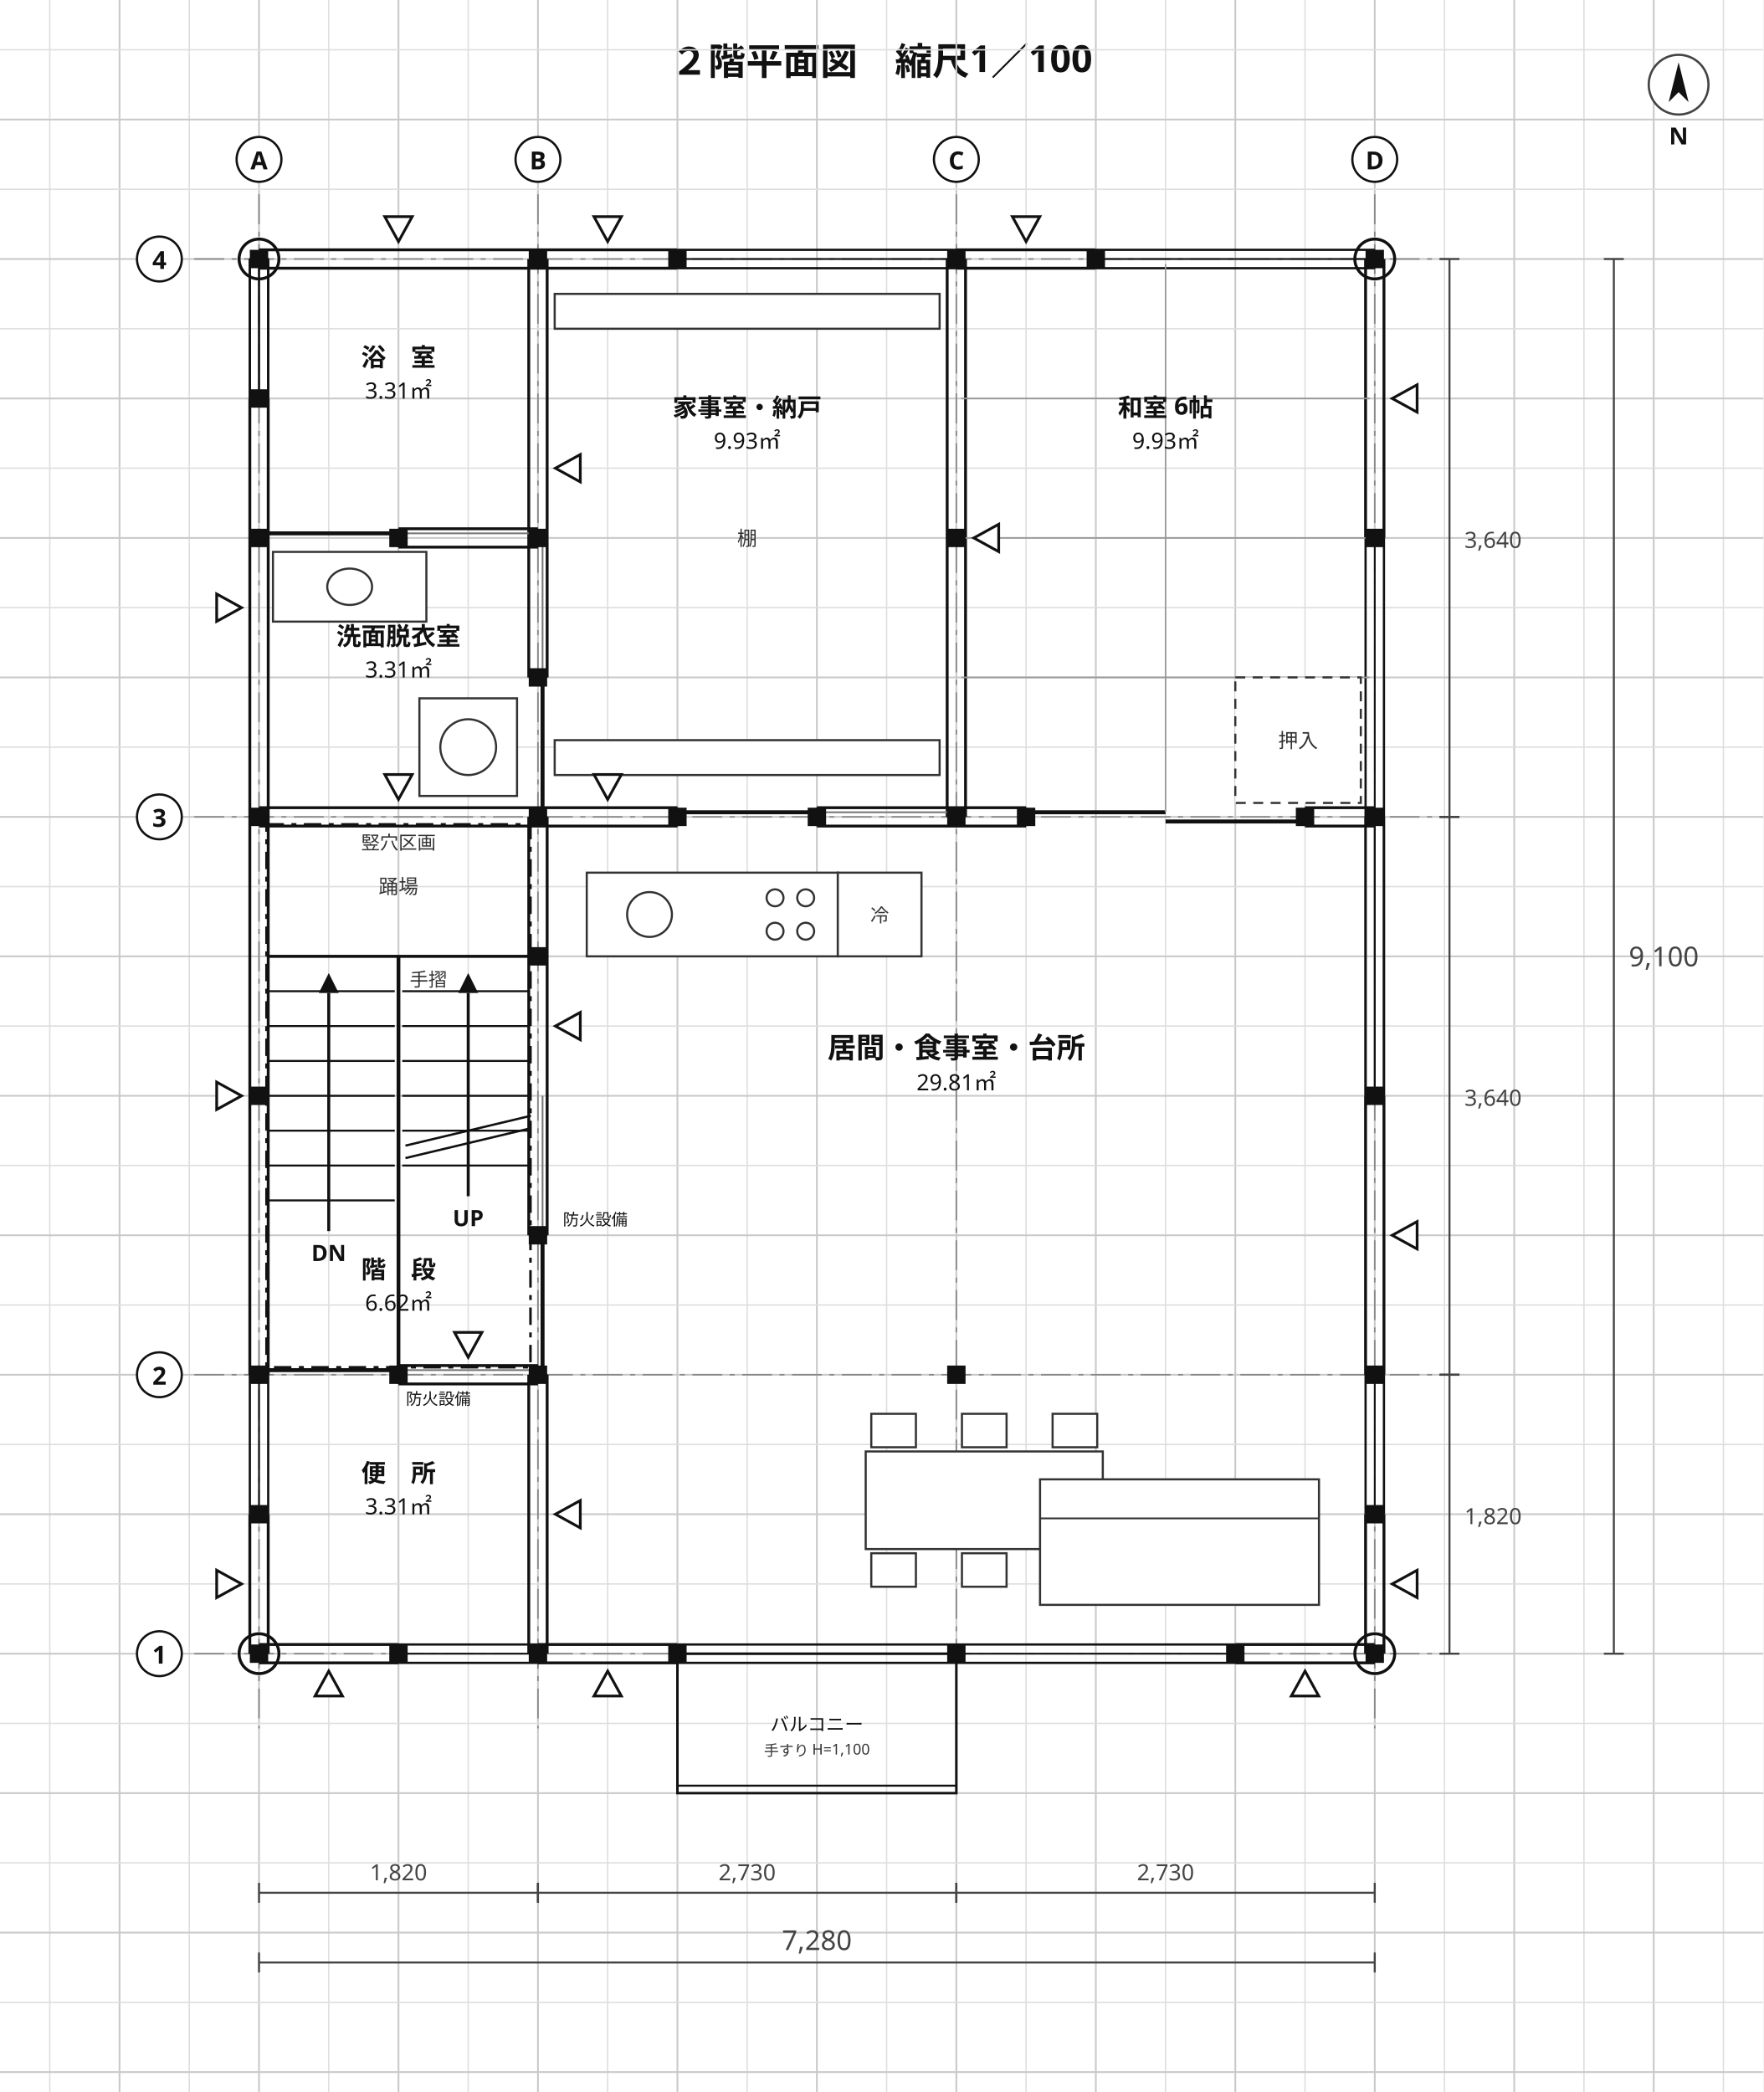
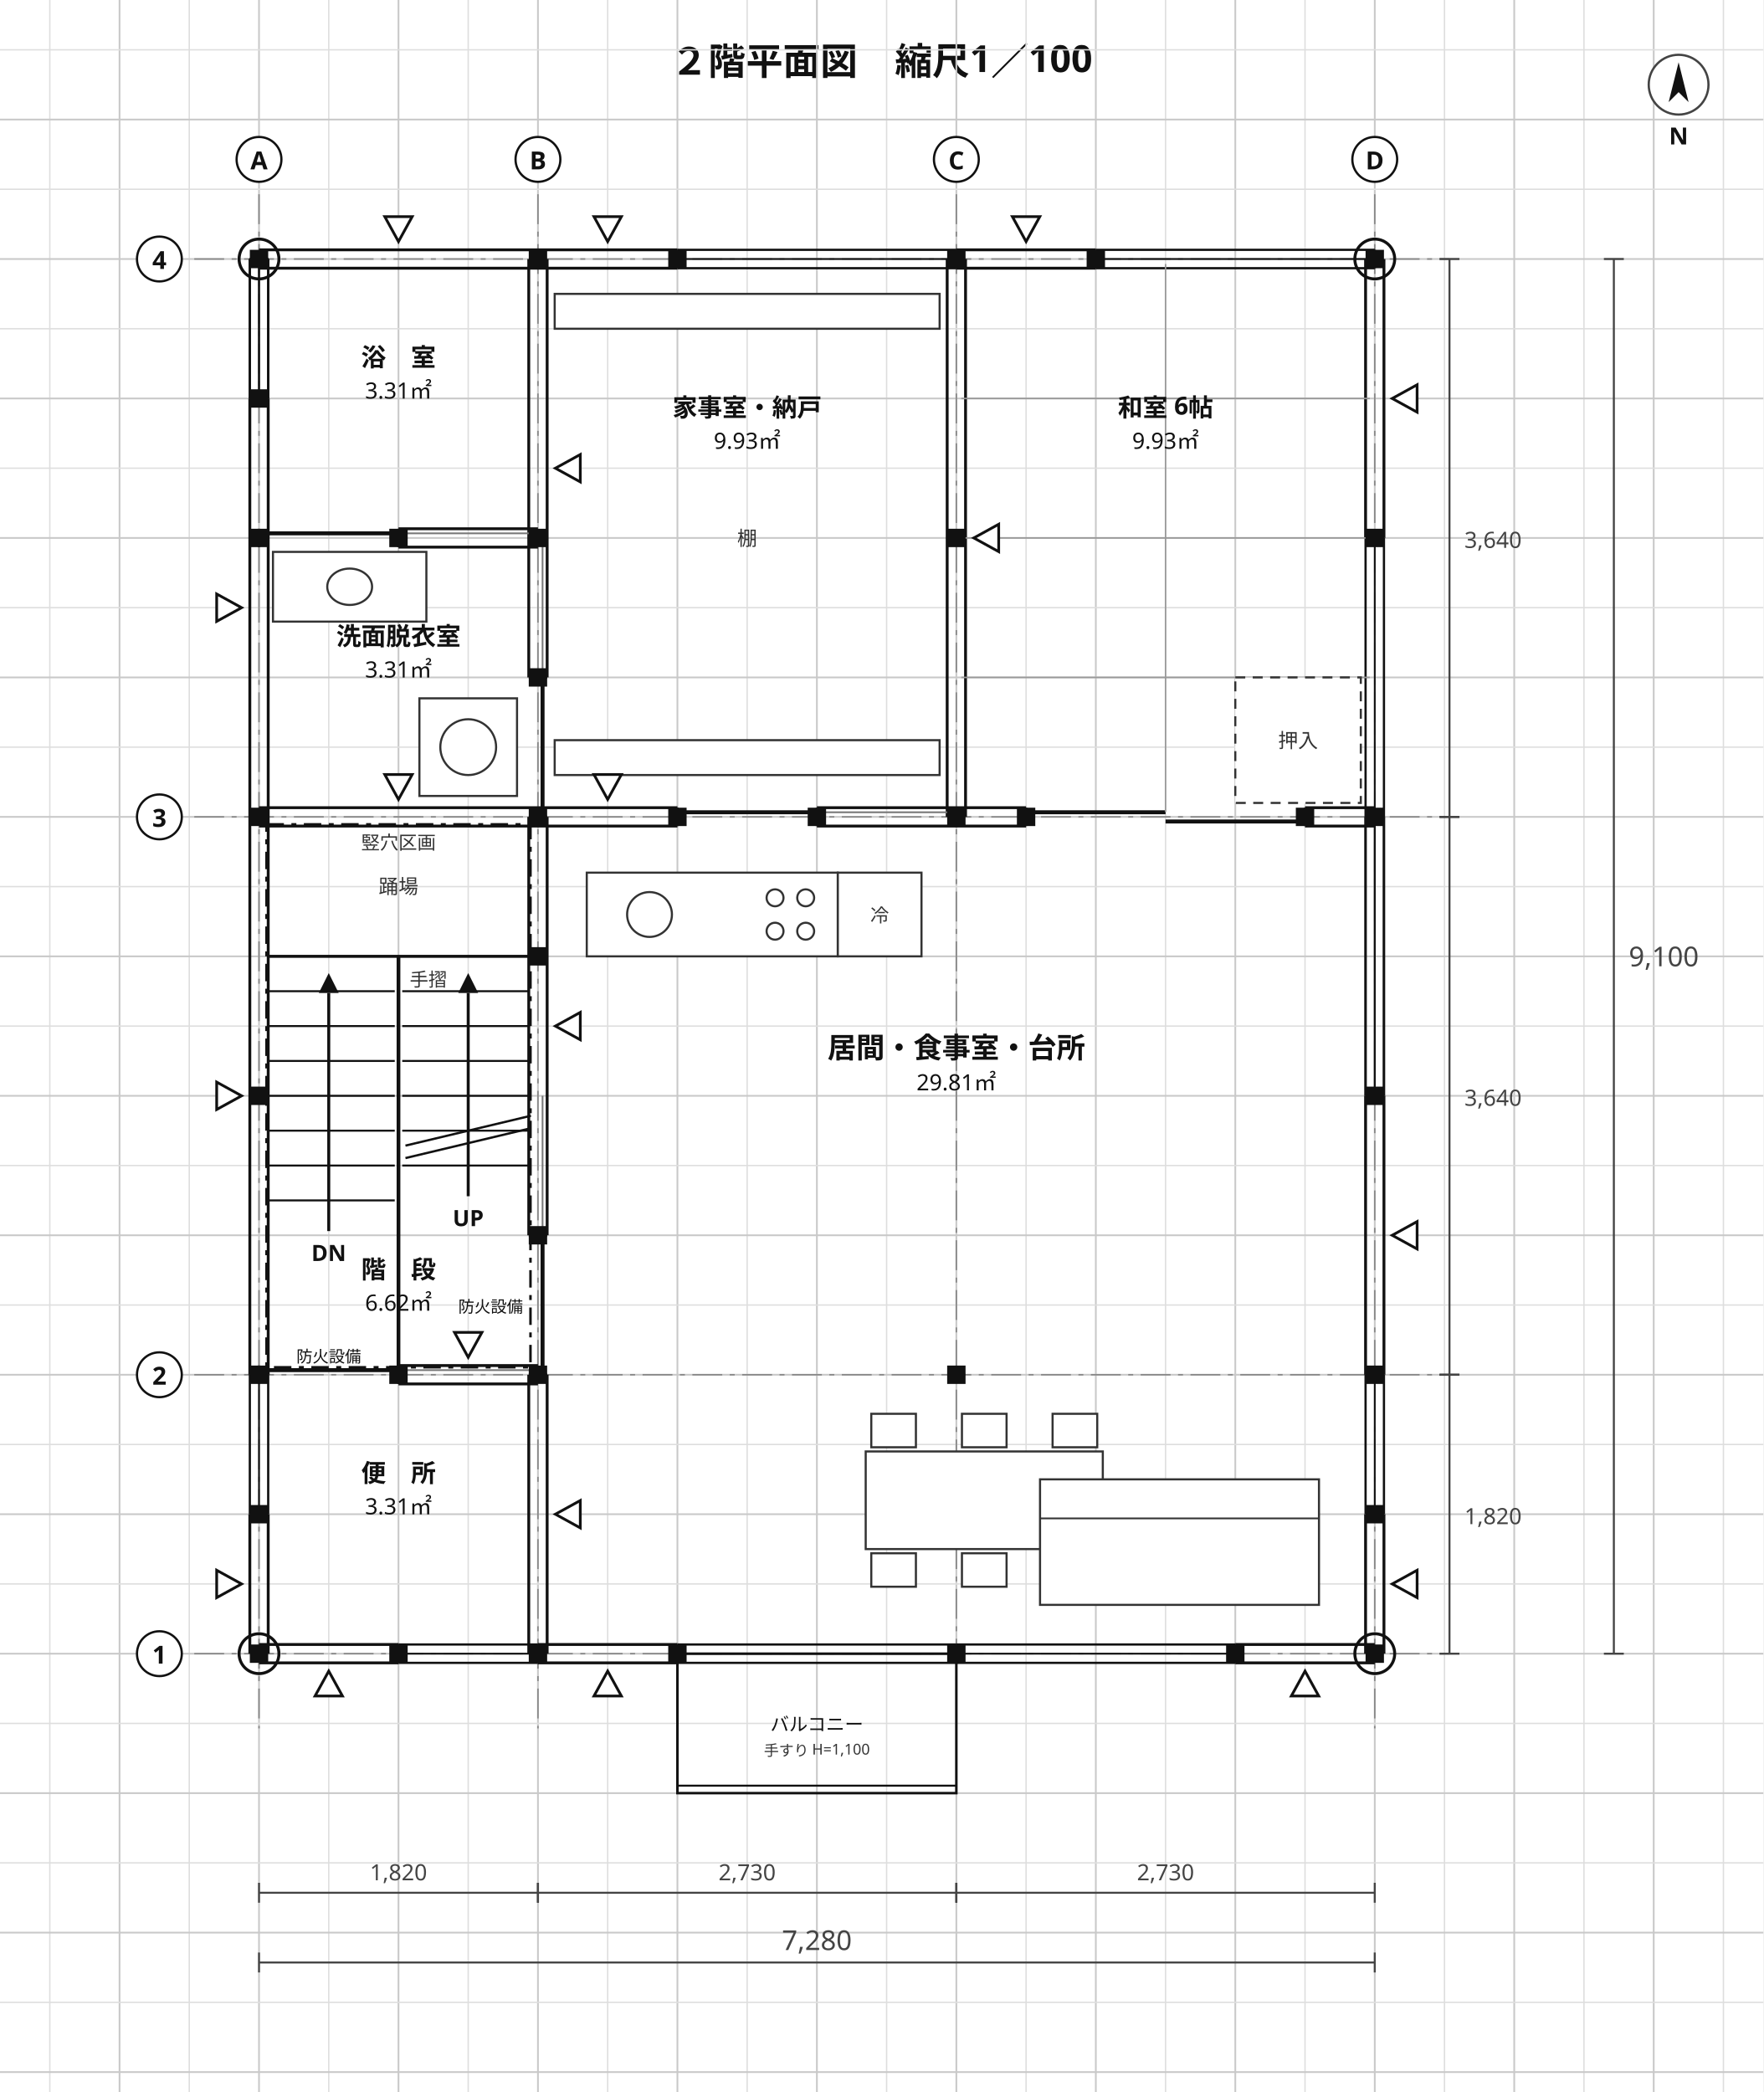
<svg xmlns="http://www.w3.org/2000/svg" viewBox="0 0 708 840" width="708" height="840" font-family="'Hiragino Sans','Hiragino Kaku Gothic ProN','Noto Sans JP','Yu Gothic',Meiryo,'IPAGothic',sans-serif">
  <rect width="708" height="840" fill="#ffffff" />
  <text x="354" y="30" font-size="15" text-anchor="middle" fill="#111" font-weight="700" font-family="'Hiragino Sans','Hiragino Kaku Gothic ProN','Noto Sans JP','Yu Gothic',Meiryo,'IPAGothic',sans-serif">２階平面図　縮尺1／100</text>
  <line x1="20" y1="0" x2="20" y2="840" stroke="#dedede" stroke-width="0.55" />
  <line x1="48" y1="0" x2="48" y2="840" stroke="#c9c9c9" stroke-width="0.7" />
  <line x1="76" y1="0" x2="76" y2="840" stroke="#dedede" stroke-width="0.55" />
  <line x1="104" y1="0" x2="104" y2="840" stroke="#c9c9c9" stroke-width="0.7" />
  <line x1="132" y1="0" x2="132" y2="840" stroke="#dedede" stroke-width="0.55" />
  <line x1="160" y1="0" x2="160" y2="840" stroke="#c9c9c9" stroke-width="0.7" />
  <line x1="188" y1="0" x2="188" y2="840" stroke="#dedede" stroke-width="0.55" />
  <line x1="216" y1="0" x2="216" y2="840" stroke="#c9c9c9" stroke-width="0.7" />
  <line x1="244" y1="0" x2="244" y2="840" stroke="#dedede" stroke-width="0.55" />
  <line x1="272" y1="0" x2="272" y2="840" stroke="#c9c9c9" stroke-width="0.7" />
  <line x1="300" y1="0" x2="300" y2="840" stroke="#dedede" stroke-width="0.55" />
  <line x1="328" y1="0" x2="328" y2="840" stroke="#c9c9c9" stroke-width="0.7" />
  <line x1="356" y1="0" x2="356" y2="840" stroke="#dedede" stroke-width="0.55" />
  <line x1="384" y1="0" x2="384" y2="840" stroke="#c9c9c9" stroke-width="0.7" />
  <line x1="412" y1="0" x2="412" y2="840" stroke="#dedede" stroke-width="0.55" />
  <line x1="440" y1="0" x2="440" y2="840" stroke="#c9c9c9" stroke-width="0.7" />
  <line x1="468" y1="0" x2="468" y2="840" stroke="#dedede" stroke-width="0.55" />
  <line x1="496" y1="0" x2="496" y2="840" stroke="#c9c9c9" stroke-width="0.7" />
  <line x1="524" y1="0" x2="524" y2="840" stroke="#dedede" stroke-width="0.55" />
  <line x1="552" y1="0" x2="552" y2="840" stroke="#c9c9c9" stroke-width="0.7" />
  <line x1="580" y1="0" x2="580" y2="840" stroke="#dedede" stroke-width="0.55" />
  <line x1="608" y1="0" x2="608" y2="840" stroke="#c9c9c9" stroke-width="0.7" />
  <line x1="636" y1="0" x2="636" y2="840" stroke="#dedede" stroke-width="0.55" />
  <line x1="664" y1="0" x2="664" y2="840" stroke="#c9c9c9" stroke-width="0.7" />
  <line x1="692" y1="0" x2="692" y2="840" stroke="#dedede" stroke-width="0.55" />
  <line x1="0" y1="20" x2="708" y2="20" stroke="#dedede" stroke-width="0.55" />
  <line x1="0" y1="48" x2="708" y2="48" stroke="#c9c9c9" stroke-width="0.7" />
  <line x1="0" y1="76" x2="708" y2="76" stroke="#dedede" stroke-width="0.55" />
  <line x1="0" y1="104" x2="708" y2="104" stroke="#c9c9c9" stroke-width="0.7" />
  <line x1="0" y1="132" x2="708" y2="132" stroke="#dedede" stroke-width="0.55" />
  <line x1="0" y1="160" x2="708" y2="160" stroke="#c9c9c9" stroke-width="0.7" />
  <line x1="0" y1="188" x2="708" y2="188" stroke="#dedede" stroke-width="0.55" />
  <line x1="0" y1="216" x2="708" y2="216" stroke="#c9c9c9" stroke-width="0.7" />
  <line x1="0" y1="244" x2="708" y2="244" stroke="#dedede" stroke-width="0.55" />
  <line x1="0" y1="272" x2="708" y2="272" stroke="#c9c9c9" stroke-width="0.7" />
  <line x1="0" y1="300" x2="708" y2="300" stroke="#dedede" stroke-width="0.55" />
  <line x1="0" y1="328" x2="708" y2="328" stroke="#c9c9c9" stroke-width="0.7" />
  <line x1="0" y1="356" x2="708" y2="356" stroke="#dedede" stroke-width="0.55" />
  <line x1="0" y1="384" x2="708" y2="384" stroke="#c9c9c9" stroke-width="0.7" />
  <line x1="0" y1="412" x2="708" y2="412" stroke="#dedede" stroke-width="0.55" />
  <line x1="0" y1="440" x2="708" y2="440" stroke="#c9c9c9" stroke-width="0.7" />
  <line x1="0" y1="468" x2="708" y2="468" stroke="#dedede" stroke-width="0.55" />
  <line x1="0" y1="496" x2="708" y2="496" stroke="#c9c9c9" stroke-width="0.7" />
  <line x1="0" y1="524" x2="708" y2="524" stroke="#dedede" stroke-width="0.55" />
  <line x1="0" y1="552" x2="708" y2="552" stroke="#c9c9c9" stroke-width="0.7" />
  <line x1="0" y1="580" x2="708" y2="580" stroke="#dedede" stroke-width="0.55" />
  <line x1="0" y1="608" x2="708" y2="608" stroke="#c9c9c9" stroke-width="0.7" />
  <line x1="0" y1="636" x2="708" y2="636" stroke="#dedede" stroke-width="0.55" />
  <line x1="0" y1="664" x2="708" y2="664" stroke="#c9c9c9" stroke-width="0.7" />
  <line x1="0" y1="692" x2="708" y2="692" stroke="#dedede" stroke-width="0.55" />
  <line x1="0" y1="720" x2="708" y2="720" stroke="#c9c9c9" stroke-width="0.7" />
  <line x1="0" y1="748" x2="708" y2="748" stroke="#dedede" stroke-width="0.55" />
  <line x1="0" y1="776" x2="708" y2="776" stroke="#c9c9c9" stroke-width="0.7" />
  <line x1="0" y1="804" x2="708" y2="804" stroke="#dedede" stroke-width="0.55" />
  <line x1="0" y1="832" x2="708" y2="832" stroke="#c9c9c9" stroke-width="0.7" />
  <line x1="104" y1="78" x2="104" y2="694" stroke="#888" stroke-width="0.6" stroke-dasharray="12 3 2 3" />
  <line x1="216" y1="78" x2="216" y2="694" stroke="#888" stroke-width="0.6" stroke-dasharray="12 3 2 3" />
  <line x1="384" y1="78" x2="384" y2="694" stroke="#888" stroke-width="0.6" stroke-dasharray="12 3 2 3" />
  <line x1="552" y1="78" x2="552" y2="694" stroke="#888" stroke-width="0.6" stroke-dasharray="12 3 2 3" />
  <line x1="78" y1="664" x2="582" y2="664" stroke="#888" stroke-width="0.6" stroke-dasharray="12 3 2 3" />
  <line x1="78" y1="552" x2="582" y2="552" stroke="#888" stroke-width="0.6" stroke-dasharray="12 3 2 3" />
  <line x1="78" y1="328" x2="582" y2="328" stroke="#888" stroke-width="0.6" stroke-dasharray="12 3 2 3" />
  <line x1="78" y1="104" x2="582" y2="104" stroke="#888" stroke-width="0.6" stroke-dasharray="12 3 2 3" />
  <line x1="100.31" y1="664" x2="100.31" y2="608" stroke="#111" stroke-width="1.15" />
  <line x1="107.69" y1="664" x2="107.69" y2="608" stroke="#111" stroke-width="1.15" />
  <line x1="100.31" y1="552" x2="100.31" y2="160" stroke="#111" stroke-width="1.15" />
  <line x1="107.69" y1="552" x2="107.69" y2="160" stroke="#111" stroke-width="1.15" />
  <line x1="212.31" y1="664" x2="212.31" y2="552" stroke="#111" stroke-width="1.15" />
  <line x1="219.69" y1="664" x2="219.69" y2="552" stroke="#111" stroke-width="1.15" />
  <line x1="212.31" y1="496" x2="212.31" y2="328" stroke="#111" stroke-width="1.15" />
  <line x1="219.69" y1="496" x2="219.69" y2="328" stroke="#111" stroke-width="1.15" />
  <line x1="212.31" y1="272" x2="212.31" y2="104" stroke="#111" stroke-width="1.15" />
  <line x1="219.69" y1="272" x2="219.69" y2="104" stroke="#111" stroke-width="1.15" />
  <line x1="104" y1="660.31" x2="160" y2="660.31" stroke="#111" stroke-width="1.15" />
  <line x1="104" y1="667.69" x2="160" y2="667.69" stroke="#111" stroke-width="1.15" />
  <line x1="216" y1="660.31" x2="272" y2="660.31" stroke="#111" stroke-width="1.15" />
  <line x1="216" y1="667.69" x2="272" y2="667.69" stroke="#111" stroke-width="1.15" />
  <line x1="496" y1="660.31" x2="552" y2="660.31" stroke="#111" stroke-width="1.15" />
  <line x1="496" y1="667.69" x2="552" y2="667.69" stroke="#111" stroke-width="1.15" />
  <line x1="160" y1="548.31" x2="216" y2="548.31" stroke="#111" stroke-width="1.15" />
  <line x1="160" y1="555.69" x2="216" y2="555.69" stroke="#111" stroke-width="1.15" />
  <line x1="104" y1="324.31" x2="272" y2="324.31" stroke="#111" stroke-width="1.15" />
  <line x1="104" y1="331.69" x2="272" y2="331.69" stroke="#111" stroke-width="1.15" />
  <line x1="328" y1="324.31" x2="412" y2="324.31" stroke="#111" stroke-width="1.15" />
  <line x1="328" y1="331.69" x2="412" y2="331.69" stroke="#111" stroke-width="1.15" />
  <line x1="524" y1="324.31" x2="552" y2="324.31" stroke="#111" stroke-width="1.15" />
  <line x1="524" y1="331.69" x2="552" y2="331.69" stroke="#111" stroke-width="1.15" />
  <line x1="160" y1="212.31" x2="216" y2="212.31" stroke="#111" stroke-width="1.15" />
  <line x1="160" y1="219.69" x2="216" y2="219.69" stroke="#111" stroke-width="1.15" />
  <line x1="104" y1="100.31" x2="272" y2="100.31" stroke="#111" stroke-width="1.15" />
  <line x1="104" y1="107.69" x2="272" y2="107.69" stroke="#111" stroke-width="1.15" />
  <line x1="384" y1="100.31" x2="440" y2="100.31" stroke="#111" stroke-width="1.15" />
  <line x1="384" y1="107.69" x2="440" y2="107.69" stroke="#111" stroke-width="1.15" />
  <line x1="548.31" y1="664" x2="548.31" y2="608" stroke="#111" stroke-width="1.15" />
  <line x1="555.69" y1="664" x2="555.69" y2="608" stroke="#111" stroke-width="1.15" />
  <line x1="548.31" y1="552" x2="548.31" y2="440" stroke="#111" stroke-width="1.15" />
  <line x1="555.69" y1="552" x2="555.69" y2="440" stroke="#111" stroke-width="1.15" />
  <line x1="548.31" y1="216" x2="548.31" y2="104" stroke="#111" stroke-width="1.15" />
  <line x1="555.69" y1="216" x2="555.69" y2="104" stroke="#111" stroke-width="1.15" />
  <line x1="380.31" y1="328" x2="380.31" y2="104" stroke="#111" stroke-width="1.15" />
  <line x1="387.69" y1="328" x2="387.69" y2="104" stroke="#111" stroke-width="1.15" />
  <line x1="272" y1="660.31" x2="384" y2="660.31" stroke="#111" stroke-width="0.9" />
  <line x1="272" y1="667.69" x2="384" y2="667.69" stroke="#111" stroke-width="0.9" />
  <line x1="272" y1="664" x2="384" y2="664" stroke="#111" stroke-width="0.7" />
  <line x1="272" y1="660.31" x2="272" y2="667.69" stroke="#111" stroke-width="1.0" />
  <line x1="384" y1="660.31" x2="384" y2="667.69" stroke="#111" stroke-width="1.0" />
  <line x1="384" y1="660.31" x2="496" y2="660.31" stroke="#111" stroke-width="0.9" />
  <line x1="384" y1="667.69" x2="496" y2="667.69" stroke="#111" stroke-width="0.9" />
  <line x1="384" y1="664" x2="496" y2="664" stroke="#111" stroke-width="0.7" />
  <line x1="384" y1="660.31" x2="384" y2="667.69" stroke="#111" stroke-width="1.0" />
  <line x1="496" y1="660.31" x2="496" y2="667.69" stroke="#111" stroke-width="1.0" />
  <line x1="160" y1="660.31" x2="216" y2="660.31" stroke="#111" stroke-width="0.9" />
  <line x1="160" y1="667.69" x2="216" y2="667.69" stroke="#111" stroke-width="0.9" />
  <line x1="160" y1="664" x2="216" y2="664" stroke="#111" stroke-width="0.7" />
  <line x1="160" y1="660.31" x2="160" y2="667.69" stroke="#111" stroke-width="1.0" />
  <line x1="216" y1="660.31" x2="216" y2="667.69" stroke="#111" stroke-width="1.0" />
  <line x1="548.31" y1="440" x2="548.31" y2="328" stroke="#111" stroke-width="0.9" />
  <line x1="555.69" y1="440" x2="555.69" y2="328" stroke="#111" stroke-width="0.9" />
  <line x1="552" y1="440" x2="552" y2="328" stroke="#111" stroke-width="0.7" />
  <line x1="548.31" y1="440" x2="555.69" y2="440" stroke="#111" stroke-width="1.0" />
  <line x1="548.31" y1="328" x2="555.69" y2="328" stroke="#111" stroke-width="1.0" />
  <line x1="548.31" y1="328" x2="548.31" y2="216" stroke="#111" stroke-width="0.9" />
  <line x1="555.69" y1="328" x2="555.69" y2="216" stroke="#111" stroke-width="0.9" />
  <line x1="552" y1="328" x2="552" y2="216" stroke="#111" stroke-width="0.7" />
  <line x1="548.31" y1="328" x2="555.69" y2="328" stroke="#111" stroke-width="1.0" />
  <line x1="548.31" y1="216" x2="555.69" y2="216" stroke="#111" stroke-width="1.0" />
  <line x1="548.31" y1="608" x2="548.31" y2="552" stroke="#111" stroke-width="0.9" />
  <line x1="555.69" y1="608" x2="555.69" y2="552" stroke="#111" stroke-width="0.9" />
  <line x1="552" y1="608" x2="552" y2="552" stroke="#111" stroke-width="0.7" />
  <line x1="548.31" y1="608" x2="555.69" y2="608" stroke="#111" stroke-width="1.0" />
  <line x1="548.31" y1="552" x2="555.69" y2="552" stroke="#111" stroke-width="1.0" />
  <line x1="548.31" y1="440" x2="548.31" y2="328" stroke="#111" stroke-width="0.9" />
  <line x1="555.69" y1="440" x2="555.69" y2="328" stroke="#111" stroke-width="0.9" />
  <line x1="552" y1="440" x2="552" y2="328" stroke="#111" stroke-width="0.7" />
  <line x1="548.31" y1="440" x2="555.69" y2="440" stroke="#111" stroke-width="1.0" />
  <line x1="548.31" y1="328" x2="555.69" y2="328" stroke="#111" stroke-width="1.0" />
  <line x1="272" y1="100.31" x2="384" y2="100.31" stroke="#111" stroke-width="0.9" />
  <line x1="272" y1="107.69" x2="384" y2="107.69" stroke="#111" stroke-width="0.9" />
  <line x1="272" y1="104" x2="384" y2="104" stroke="#111" stroke-width="0.7" />
  <line x1="272" y1="100.31" x2="272" y2="107.69" stroke="#111" stroke-width="1.0" />
  <line x1="384" y1="100.31" x2="384" y2="107.69" stroke="#111" stroke-width="1.0" />
  <line x1="440" y1="100.31" x2="552" y2="100.31" stroke="#111" stroke-width="0.9" />
  <line x1="440" y1="107.69" x2="552" y2="107.69" stroke="#111" stroke-width="0.9" />
  <line x1="440" y1="104" x2="552" y2="104" stroke="#111" stroke-width="0.7" />
  <line x1="440" y1="100.31" x2="440" y2="107.69" stroke="#111" stroke-width="1.0" />
  <line x1="552" y1="100.31" x2="552" y2="107.69" stroke="#111" stroke-width="1.0" />
  <line x1="100.31" y1="608" x2="100.31" y2="552" stroke="#111" stroke-width="0.9" />
  <line x1="107.69" y1="608" x2="107.69" y2="552" stroke="#111" stroke-width="0.9" />
  <line x1="104" y1="608" x2="104" y2="552" stroke="#111" stroke-width="0.7" />
  <line x1="100.31" y1="608" x2="107.69" y2="608" stroke="#111" stroke-width="1.0" />
  <line x1="100.31" y1="552" x2="107.69" y2="552" stroke="#111" stroke-width="1.0" />
  <line x1="100.31" y1="160" x2="100.31" y2="104" stroke="#111" stroke-width="0.9" />
  <line x1="107.69" y1="160" x2="107.69" y2="104" stroke="#111" stroke-width="0.9" />
  <line x1="104" y1="160" x2="104" y2="104" stroke="#111" stroke-width="0.7" />
  <line x1="100.31" y1="160" x2="107.69" y2="160" stroke="#111" stroke-width="1.0" />
  <line x1="100.31" y1="104" x2="107.69" y2="104" stroke="#111" stroke-width="1.0" />
  <line x1="100.31" y1="160" x2="100.31" y2="104" stroke="#111" stroke-width="0.9" />
  <line x1="107.69" y1="160" x2="107.69" y2="104" stroke="#111" stroke-width="0.9" />
  <line x1="104" y1="160" x2="104" y2="104" stroke="#111" stroke-width="0.7" />
  <line x1="100.31" y1="160" x2="107.69" y2="160" stroke="#111" stroke-width="1.0" />
  <line x1="100.31" y1="104" x2="107.69" y2="104" stroke="#111" stroke-width="1.0" />
  <line x1="104" y1="548.31" x2="104" y2="555.69" stroke="#111" stroke-width="1.0" />
  <line x1="160" y1="548.31" x2="160" y2="555.69" stroke="#111" stroke-width="1.0" />
  <line x1="104" y1="550.15" x2="160" y2="550.15" stroke="#111" stroke-width="1.6" />
  <line x1="160" y1="550.15" x2="216" y2="550.15" stroke="#777" stroke-width="0.7" />
-   <text x="163" y="564" font-size="6.5" text-anchor="start" fill="#111" font-weight="400" font-family="'Hiragino Sans','Hiragino Kaku Gothic ProN','Noto Sans JP','Yu Gothic',Meiryo,'IPAGothic',sans-serif">防火設備</text>
+   <text x="132" y="547" font-size="6.5" text-anchor="middle" fill="#111" font-weight="400" font-family="'Hiragino Sans','Hiragino Kaku Gothic ProN','Noto Sans JP','Yu Gothic',Meiryo,'IPAGothic',sans-serif">防火設備</text>
  <line x1="212.31" y1="552" x2="219.69" y2="552" stroke="#111" stroke-width="1.0" />
  <line x1="212.31" y1="496" x2="219.69" y2="496" stroke="#111" stroke-width="1.0" />
  <line x1="217.85" y1="552" x2="217.85" y2="496" stroke="#111" stroke-width="1.6" />
  <line x1="217.85" y1="496" x2="217.85" y2="440" stroke="#777" stroke-width="0.7" />
-   <text x="226" y="492" font-size="6.5" text-anchor="start" fill="#111" font-weight="400" font-family="'Hiragino Sans','Hiragino Kaku Gothic ProN','Noto Sans JP','Yu Gothic',Meiryo,'IPAGothic',sans-serif">防火設備</text>
+   <text x="210" y="527" font-size="6.5" text-anchor="end" fill="#111" font-weight="400" font-family="'Hiragino Sans','Hiragino Kaku Gothic ProN','Noto Sans JP','Yu Gothic',Meiryo,'IPAGothic',sans-serif">防火設備</text>
  <line x1="212.31" y1="328" x2="219.69" y2="328" stroke="#111" stroke-width="1.0" />
  <line x1="212.31" y1="272" x2="219.69" y2="272" stroke="#111" stroke-width="1.0" />
  <line x1="217.85" y1="328" x2="217.85" y2="272" stroke="#111" stroke-width="1.6" />
  <line x1="217.85" y1="272" x2="217.85" y2="216" stroke="#777" stroke-width="0.7" />
  <line x1="272" y1="324.31" x2="272" y2="331.69" stroke="#111" stroke-width="1.0" />
  <line x1="328" y1="324.31" x2="328" y2="331.69" stroke="#111" stroke-width="1.0" />
  <line x1="272" y1="326.15" x2="328" y2="326.15" stroke="#111" stroke-width="1.6" />
  <line x1="328" y1="326.15" x2="384" y2="326.15" stroke="#777" stroke-width="0.7" />
  <line x1="412" y1="326.15" x2="468" y2="326.15" stroke="#111" stroke-width="1.6" />
  <line x1="468" y1="329.85" x2="524" y2="329.85" stroke="#111" stroke-width="1.6" />
  <line x1="412" y1="324.31" x2="412" y2="331.69" stroke="#111" stroke-width="1.0" />
  <line x1="524" y1="324.31" x2="524" y2="331.69" stroke="#111" stroke-width="1.0" />
  <line x1="104" y1="212.31" x2="104" y2="219.69" stroke="#111" stroke-width="1.0" />
  <line x1="160" y1="212.31" x2="160" y2="219.69" stroke="#111" stroke-width="1.0" />
  <line x1="104" y1="214.15" x2="160" y2="214.15" stroke="#111" stroke-width="1.6" />
  <line x1="160" y1="214.15" x2="216" y2="214.15" stroke="#777" stroke-width="0.7" />
  <rect x="272" y="664" width="112" height="56" fill="none" stroke="#111" stroke-width="1.0" />
  <line x1="272" y1="717" x2="384" y2="717" stroke="#111" stroke-width="0.8" />
  <text x="328" y="695" font-size="7.5" text-anchor="middle" fill="#111" font-weight="400" font-family="'Hiragino Sans','Hiragino Kaku Gothic ProN','Noto Sans JP','Yu Gothic',Meiryo,'IPAGothic',sans-serif">バルコニー</text>
  <text x="328" y="705" font-size="6" text-anchor="middle" fill="#333" font-weight="400" font-family="'Hiragino Sans','Hiragino Kaku Gothic ProN','Noto Sans JP','Yu Gothic',Meiryo,'IPAGothic',sans-serif">手すり H=1,100</text>
  <rect x="109.6" y="221.6" width="61.6" height="28" fill="#fff" stroke="#333" stroke-width="0.85" />
  <ellipse cx="140.4" cy="235.6" rx="9.0" ry="7.3" fill="#fff" stroke="#333" stroke-width="0.85" />
  <rect x="168.4" y="280.4" width="39.2" height="39.2" fill="#fff" stroke="#333" stroke-width="0.85" />
  <ellipse cx="188.0" cy="300.0" rx="11.2" ry="11.2" fill="#fff" stroke="#333" stroke-width="0.85" />
  <rect x="235.6" y="350.4" width="100.8" height="33.6" fill="#fff" stroke="#333" stroke-width="0.85" />
  <ellipse cx="260.8" cy="367.2" rx="9.0" ry="9.0" fill="#fff" stroke="#333" stroke-width="0.85" />
  <ellipse cx="311.2" cy="373.9" rx="3.4" ry="3.4" fill="#fff" stroke="#333" stroke-width="0.85" />
  <ellipse cx="311.2" cy="360.5" rx="3.4" ry="3.4" fill="#fff" stroke="#333" stroke-width="0.85" />
  <ellipse cx="323.5" cy="373.9" rx="3.4" ry="3.4" fill="#fff" stroke="#333" stroke-width="0.85" />
  <ellipse cx="323.5" cy="360.5" rx="3.4" ry="3.4" fill="#fff" stroke="#333" stroke-width="0.85" />
  <rect x="336.4" y="350.4" width="33.6" height="33.6" fill="#fff" stroke="#333" stroke-width="0.85" />
  <text x="353.2" y="370.2" font-size="7.5" text-anchor="middle" fill="#333" font-weight="400" font-family="'Hiragino Sans','Hiragino Kaku Gothic ProN','Noto Sans JP','Yu Gothic',Meiryo,'IPAGothic',sans-serif">冷</text>
  <rect x="347.6" y="582.8" width="95.2" height="39.2" fill="#fff" stroke="#333" stroke-width="0.85" />
  <rect x="349.84" y="623.68" width="17.92" height="13.44" fill="#fff" stroke="#333" stroke-width="0.85" />
  <rect x="349.84" y="567.68" width="17.92" height="13.44" fill="#fff" stroke="#333" stroke-width="0.85" />
  <rect x="386.24" y="623.68" width="17.92" height="13.44" fill="#fff" stroke="#333" stroke-width="0.85" />
  <rect x="386.24" y="567.68" width="17.92" height="13.44" fill="#fff" stroke="#333" stroke-width="0.85" />
  <rect x="422.64" y="623.68" width="17.92" height="13.44" fill="#fff" stroke="#333" stroke-width="0.85" />
  <rect x="422.64" y="567.68" width="17.92" height="13.44" fill="#fff" stroke="#333" stroke-width="0.85" />
  <rect x="417.6" y="594" width="112" height="50.4" fill="#fff" stroke="#333" stroke-width="0.85" />
  <line x1="417.6" y1="609.68" x2="529.6" y2="609.68" stroke="#333" stroke-width="0.7" />
  <line x1="386" y1="272" x2="550" y2="272" stroke="#999" stroke-width="0.6" />
  <line x1="386" y1="216" x2="550" y2="216" stroke="#999" stroke-width="0.6" />
  <line x1="386" y1="160" x2="550" y2="160" stroke="#999" stroke-width="0.6" />
  <line x1="468" y1="326" x2="468" y2="106" stroke="#999" stroke-width="0.6" />
  <rect x="496" y="272" width="50.4" height="50.4" fill="#fff" stroke="#333" stroke-width="0.85" stroke-dasharray="4 3" />
  <text x="521.2" y="300.2" font-size="8" text-anchor="middle" fill="#333" font-weight="400" font-family="'Hiragino Sans','Hiragino Kaku Gothic ProN','Noto Sans JP','Yu Gothic',Meiryo,'IPAGothic',sans-serif">押入</text>
  <rect x="222.72" y="297.2" width="154.56" height="14" fill="#fff" stroke="#333" stroke-width="0.85" />
  <rect x="222.72" y="118" width="154.56" height="14" fill="#fff" stroke="#333" stroke-width="0.85" />
  <text x="300" y="219" font-size="8" text-anchor="middle" fill="#333" font-weight="400" font-family="'Hiragino Sans','Hiragino Kaku Gothic ProN','Noto Sans JP','Yu Gothic',Meiryo,'IPAGothic',sans-serif">棚</text>
  <line x1="107.69" y1="384" x2="212.31" y2="384" stroke="#111" stroke-width="1.2" />
  <text x="160" y="358.8" font-size="8" text-anchor="middle" fill="#333" font-weight="400" font-family="'Hiragino Sans','Hiragino Kaku Gothic ProN','Noto Sans JP','Yu Gothic',Meiryo,'IPAGothic',sans-serif">踊場</text>
  <line x1="160" y1="552" x2="160" y2="384" stroke="#111" stroke-width="1.5" />
  <text x="172" y="396" font-size="7.5" text-anchor="middle" fill="#333" font-weight="400" font-family="'Hiragino Sans','Hiragino Kaku Gothic ProN','Noto Sans JP','Yu Gothic',Meiryo,'IPAGothic',sans-serif">手摺</text>
  <line x1="161.5" y1="398" x2="212.31" y2="398" stroke="#111" stroke-width="0.8" />
  <line x1="161.5" y1="412" x2="212.31" y2="412" stroke="#111" stroke-width="0.8" />
  <line x1="161.5" y1="426" x2="212.31" y2="426" stroke="#111" stroke-width="0.8" />
  <line x1="161.5" y1="440" x2="212.31" y2="440" stroke="#111" stroke-width="0.8" />
  <line x1="161.5" y1="454" x2="212.31" y2="454" stroke="#111" stroke-width="0.8" />
  <line x1="161.5" y1="468" x2="212.31" y2="468" stroke="#111" stroke-width="0.8" />
  <line x1="107.69" y1="398" x2="158.5" y2="398" stroke="#111" stroke-width="0.8" />
  <line x1="107.69" y1="412" x2="158.5" y2="412" stroke="#111" stroke-width="0.8" />
  <line x1="107.69" y1="426" x2="158.5" y2="426" stroke="#111" stroke-width="0.8" />
  <line x1="107.69" y1="440" x2="158.5" y2="440" stroke="#111" stroke-width="0.8" />
  <line x1="107.69" y1="454" x2="158.5" y2="454" stroke="#111" stroke-width="0.8" />
  <line x1="107.69" y1="468" x2="158.5" y2="468" stroke="#111" stroke-width="0.8" />
  <line x1="107.69" y1="482" x2="158.5" y2="482" stroke="#111" stroke-width="0.8" />
  <line x1="188" y1="480.32" x2="188" y2="398.72" stroke="#111" stroke-width="1.2" />
  <polygon points="188,390.72 184,398.72 192,398.72" fill="#111" />
  <text x="188" y="492.32" font-size="9" text-anchor="middle" fill="#111" font-weight="700" font-family="'Hiragino Sans','Hiragino Kaku Gothic ProN','Noto Sans JP','Yu Gothic',Meiryo,'IPAGothic',sans-serif">UP</text>
  <line x1="162.8" y1="460" x2="213.2" y2="448" stroke="#111" stroke-width="0.9" />
  <line x1="162.8" y1="465" x2="213.2" y2="453" stroke="#111" stroke-width="0.9" />
  <line x1="132" y1="494.32" x2="132" y2="398.72" stroke="#111" stroke-width="1.2" />
  <polygon points="132,390.72 128,398.72 136,398.72" fill="#111" />
  <text x="132" y="506.32" font-size="9" text-anchor="middle" fill="#111" font-weight="700" font-family="'Hiragino Sans','Hiragino Kaku Gothic ProN','Noto Sans JP','Yu Gothic',Meiryo,'IPAGothic',sans-serif">DN</text>
  <rect x="107" y="331" width="106" height="218" fill="none" stroke="#111" stroke-width="1.0" stroke-dasharray="7 3 2 3" />
  <text x="160" y="341" font-size="7.5" text-anchor="middle" fill="#333" font-weight="400" font-family="'Hiragino Sans','Hiragino Kaku Gothic ProN','Noto Sans JP','Yu Gothic',Meiryo,'IPAGothic',sans-serif">竪穴区画</text>
  <polygon points="97,636 87,630.5 87,641.5" fill="#fff" stroke="#111" stroke-width="1.1" />
  <polygon points="97,440 87,434.5 87,445.5" fill="#fff" stroke="#111" stroke-width="1.1" />
  <polygon points="97,244 87,238.5 87,249.5" fill="#fff" stroke="#111" stroke-width="1.1" />
  <polygon points="223,608 233,602.5 233,613.5" fill="#fff" stroke="#111" stroke-width="1.1" />
  <polygon points="223,412 233,406.5 233,417.5" fill="#fff" stroke="#111" stroke-width="1.1" />
  <polygon points="223,188 233,182.5 233,193.5" fill="#fff" stroke="#111" stroke-width="1.1" />
  <polygon points="391,216 401,210.5 401,221.5" fill="#fff" stroke="#111" stroke-width="1.1" />
  <polygon points="559,636 569,630.5 569,641.5" fill="#fff" stroke="#111" stroke-width="1.1" />
  <polygon points="559,496 569,490.5 569,501.5" fill="#fff" stroke="#111" stroke-width="1.1" />
  <polygon points="559,160 569,154.5 569,165.5" fill="#fff" stroke="#111" stroke-width="1.1" />
  <polygon points="132,671 126.5,681 137.5,681" fill="#fff" stroke="#111" stroke-width="1.1" />
  <polygon points="244,671 238.5,681 249.5,681" fill="#fff" stroke="#111" stroke-width="1.1" />
  <polygon points="524,671 518.5,681 529.5,681" fill="#fff" stroke="#111" stroke-width="1.1" />
  <polygon points="188,545 182.5,535 193.5,535" fill="#fff" stroke="#111" stroke-width="1.1" />
  <polygon points="160,321 154.5,311 165.5,311" fill="#fff" stroke="#111" stroke-width="1.1" />
  <polygon points="244,321 238.5,311 249.5,311" fill="#fff" stroke="#111" stroke-width="1.1" />
  <polygon points="160,97 154.5,87 165.5,87" fill="#fff" stroke="#111" stroke-width="1.1" />
  <polygon points="244,97 238.5,87 249.5,87" fill="#fff" stroke="#111" stroke-width="1.1" />
  <polygon points="412,97 406.5,87 417.5,87" fill="#fff" stroke="#111" stroke-width="1.1" />
  <rect x="100.31" y="604.31" width="7.38" height="7.38" fill="#111" />
  <rect x="100.31" y="548.31" width="7.38" height="7.38" fill="#111" />
  <rect x="100.31" y="436.31" width="7.38" height="7.38" fill="#111" />
  <rect x="100.31" y="324.31" width="7.38" height="7.38" fill="#111" />
  <rect x="100.31" y="212.31" width="7.38" height="7.38" fill="#111" />
  <rect x="100.31" y="156.31" width="7.38" height="7.38" fill="#111" />
  <rect x="156.31" y="660.31" width="7.38" height="7.38" fill="#111" />
  <rect x="156.31" y="548.31" width="7.38" height="7.38" fill="#111" />
  <rect x="156.31" y="212.31" width="7.38" height="7.38" fill="#111" />
  <rect x="212.31" y="660.31" width="7.38" height="7.38" fill="#111" />
  <rect x="212.31" y="548.31" width="7.38" height="7.38" fill="#111" />
  <rect x="212.31" y="492.31" width="7.38" height="7.38" fill="#111" />
  <rect x="212.31" y="380.31" width="7.38" height="7.38" fill="#111" />
  <rect x="212.31" y="324.31" width="7.38" height="7.38" fill="#111" />
  <rect x="212.31" y="268.31" width="7.38" height="7.38" fill="#111" />
  <rect x="212.31" y="212.31" width="7.38" height="7.38" fill="#111" />
  <rect x="212.31" y="100.31" width="7.38" height="7.38" fill="#111" />
  <rect x="268.31" y="660.31" width="7.38" height="7.38" fill="#111" />
  <rect x="268.31" y="324.31" width="7.38" height="7.38" fill="#111" />
  <rect x="268.31" y="100.31" width="7.38" height="7.38" fill="#111" />
  <rect x="324.31" y="324.31" width="7.38" height="7.38" fill="#111" />
  <rect x="380.31" y="660.31" width="7.38" height="7.38" fill="#111" />
  <rect x="380.31" y="548.31" width="7.38" height="7.38" fill="#111" />
  <rect x="380.31" y="324.31" width="7.38" height="7.38" fill="#111" />
  <rect x="380.31" y="212.31" width="7.38" height="7.38" fill="#111" />
  <rect x="380.31" y="100.31" width="7.38" height="7.38" fill="#111" />
  <rect x="408.31" y="324.31" width="7.38" height="7.38" fill="#111" />
  <rect x="436.31" y="100.31" width="7.38" height="7.38" fill="#111" />
  <rect x="492.31" y="660.31" width="7.38" height="7.38" fill="#111" />
  <rect x="520.31" y="324.31" width="7.38" height="7.38" fill="#111" />
  <rect x="548.31" y="604.31" width="7.38" height="7.38" fill="#111" />
  <rect x="548.31" y="548.31" width="7.38" height="7.38" fill="#111" />
  <rect x="548.31" y="436.31" width="7.38" height="7.38" fill="#111" />
  <rect x="548.31" y="324.31" width="7.38" height="7.38" fill="#111" />
  <rect x="548.31" y="212.31" width="7.38" height="7.38" fill="#111" />
  <rect x="100.31" y="660.31" width="7.38" height="7.38" fill="#111" />
  <circle cx="104" cy="664" r="8" fill="none" stroke="#111" stroke-width="1.2" />
  <rect x="100.31" y="100.31" width="7.38" height="7.38" fill="#111" />
  <circle cx="104" cy="104" r="8" fill="none" stroke="#111" stroke-width="1.2" />
  <rect x="548.31" y="660.31" width="7.38" height="7.38" fill="#111" />
  <circle cx="552" cy="664" r="8" fill="none" stroke="#111" stroke-width="1.2" />
  <rect x="548.31" y="100.31" width="7.38" height="7.38" fill="#111" />
  <circle cx="552" cy="104" r="8" fill="none" stroke="#111" stroke-width="1.2" />
  <text x="160" y="595.04" font-size="10" text-anchor="middle" fill="#111" font-weight="700" font-family="'Hiragino Sans','Hiragino Kaku Gothic ProN','Noto Sans JP','Yu Gothic',Meiryo,'IPAGothic',sans-serif">便　所</text>
  <text x="160" y="608.04" font-size="9" text-anchor="middle" fill="#111" font-weight="400" font-family="'Hiragino Sans','Hiragino Kaku Gothic ProN','Noto Sans JP','Yu Gothic',Meiryo,'IPAGothic',sans-serif">3.31㎡</text>
  <text x="160" y="513.28" font-size="10" text-anchor="middle" fill="#111" font-weight="700" font-family="'Hiragino Sans','Hiragino Kaku Gothic ProN','Noto Sans JP','Yu Gothic',Meiryo,'IPAGothic',sans-serif">階　段</text>
  <text x="160" y="526.28" font-size="9" text-anchor="middle" fill="#111" font-weight="400" font-family="'Hiragino Sans','Hiragino Kaku Gothic ProN','Noto Sans JP','Yu Gothic',Meiryo,'IPAGothic',sans-serif">6.62㎡</text>
  <text x="160" y="259.04" font-size="10" text-anchor="middle" fill="#111" font-weight="700" font-family="'Hiragino Sans','Hiragino Kaku Gothic ProN','Noto Sans JP','Yu Gothic',Meiryo,'IPAGothic',sans-serif">洗面脱衣室</text>
  <text x="160" y="272.04" font-size="9" text-anchor="middle" fill="#111" font-weight="400" font-family="'Hiragino Sans','Hiragino Kaku Gothic ProN','Noto Sans JP','Yu Gothic',Meiryo,'IPAGothic',sans-serif">3.31㎡</text>
  <text x="160" y="147.04" font-size="10" text-anchor="middle" fill="#111" font-weight="700" font-family="'Hiragino Sans','Hiragino Kaku Gothic ProN','Noto Sans JP','Yu Gothic',Meiryo,'IPAGothic',sans-serif">浴　室</text>
  <text x="160" y="160.04" font-size="9" text-anchor="middle" fill="#111" font-weight="400" font-family="'Hiragino Sans','Hiragino Kaku Gothic ProN','Noto Sans JP','Yu Gothic',Meiryo,'IPAGothic',sans-serif">3.31㎡</text>
  <text x="384" y="424.8" font-size="11.5" text-anchor="middle" fill="#111" font-weight="700" font-family="'Hiragino Sans','Hiragino Kaku Gothic ProN','Noto Sans JP','Yu Gothic',Meiryo,'IPAGothic',sans-serif">居間・食事室・台所</text>
  <text x="384" y="437.8" font-size="9" text-anchor="middle" fill="#111" font-weight="400" font-family="'Hiragino Sans','Hiragino Kaku Gothic ProN','Noto Sans JP','Yu Gothic',Meiryo,'IPAGothic',sans-serif">29.81㎡</text>
  <text x="468" y="167.2" font-size="10" text-anchor="middle" fill="#111" font-weight="700" font-family="'Hiragino Sans','Hiragino Kaku Gothic ProN','Noto Sans JP','Yu Gothic',Meiryo,'IPAGothic',sans-serif">和室 6帖</text>
  <text x="468" y="180.2" font-size="9" text-anchor="middle" fill="#111" font-weight="400" font-family="'Hiragino Sans','Hiragino Kaku Gothic ProN','Noto Sans JP','Yu Gothic',Meiryo,'IPAGothic',sans-serif">9.93㎡</text>
  <text x="300" y="167.2" font-size="10" text-anchor="middle" fill="#111" font-weight="700" font-family="'Hiragino Sans','Hiragino Kaku Gothic ProN','Noto Sans JP','Yu Gothic',Meiryo,'IPAGothic',sans-serif">家事室・納戸</text>
  <text x="300" y="180.2" font-size="9" text-anchor="middle" fill="#111" font-weight="400" font-family="'Hiragino Sans','Hiragino Kaku Gothic ProN','Noto Sans JP','Yu Gothic',Meiryo,'IPAGothic',sans-serif">9.93㎡</text>
  <circle cx="104" cy="64" r="9" fill="#fff" stroke="#111" stroke-width="0.9" />
  <text x="104" y="68" font-size="10" text-anchor="middle" fill="#111" font-weight="700" font-family="'Hiragino Sans','Hiragino Kaku Gothic ProN','Noto Sans JP','Yu Gothic',Meiryo,'IPAGothic',sans-serif">A</text>
  <circle cx="216" cy="64" r="9" fill="#fff" stroke="#111" stroke-width="0.9" />
  <text x="216" y="68" font-size="10" text-anchor="middle" fill="#111" font-weight="700" font-family="'Hiragino Sans','Hiragino Kaku Gothic ProN','Noto Sans JP','Yu Gothic',Meiryo,'IPAGothic',sans-serif">B</text>
  <circle cx="384" cy="64" r="9" fill="#fff" stroke="#111" stroke-width="0.9" />
  <text x="384" y="68" font-size="10" text-anchor="middle" fill="#111" font-weight="700" font-family="'Hiragino Sans','Hiragino Kaku Gothic ProN','Noto Sans JP','Yu Gothic',Meiryo,'IPAGothic',sans-serif">C</text>
  <circle cx="552" cy="64" r="9" fill="#fff" stroke="#111" stroke-width="0.9" />
  <text x="552" y="68" font-size="10" text-anchor="middle" fill="#111" font-weight="700" font-family="'Hiragino Sans','Hiragino Kaku Gothic ProN','Noto Sans JP','Yu Gothic',Meiryo,'IPAGothic',sans-serif">D</text>
  <circle cx="64" cy="664" r="9" fill="#fff" stroke="#111" stroke-width="0.9" />
  <text x="64" y="668" font-size="10" text-anchor="middle" fill="#111" font-weight="700" font-family="'Hiragino Sans','Hiragino Kaku Gothic ProN','Noto Sans JP','Yu Gothic',Meiryo,'IPAGothic',sans-serif">1</text>
  <circle cx="64" cy="552" r="9" fill="#fff" stroke="#111" stroke-width="0.9" />
  <text x="64" y="556" font-size="10" text-anchor="middle" fill="#111" font-weight="700" font-family="'Hiragino Sans','Hiragino Kaku Gothic ProN','Noto Sans JP','Yu Gothic',Meiryo,'IPAGothic',sans-serif">2</text>
  <circle cx="64" cy="328" r="9" fill="#fff" stroke="#111" stroke-width="0.9" />
  <text x="64" y="332" font-size="10" text-anchor="middle" fill="#111" font-weight="700" font-family="'Hiragino Sans','Hiragino Kaku Gothic ProN','Noto Sans JP','Yu Gothic',Meiryo,'IPAGothic',sans-serif">3</text>
  <circle cx="64" cy="104" r="9" fill="#fff" stroke="#111" stroke-width="0.9" />
  <text x="64" y="108" font-size="10" text-anchor="middle" fill="#111" font-weight="700" font-family="'Hiragino Sans','Hiragino Kaku Gothic ProN','Noto Sans JP','Yu Gothic',Meiryo,'IPAGothic',sans-serif">4</text>
  <line x1="104" y1="760" x2="216" y2="760" stroke="#444" stroke-width="0.8" />
  <line x1="104" y1="756" x2="104" y2="764" stroke="#444" stroke-width="0.8" />
  <line x1="216" y1="756" x2="216" y2="764" stroke="#444" stroke-width="0.8" />
  <text x="160" y="755" font-size="9" text-anchor="middle" fill="#444" font-weight="400" font-family="'Hiragino Sans','Hiragino Kaku Gothic ProN','Noto Sans JP','Yu Gothic',Meiryo,'IPAGothic',sans-serif">1,820</text>
  <line x1="216" y1="760" x2="384" y2="760" stroke="#444" stroke-width="0.8" />
  <line x1="216" y1="756" x2="216" y2="764" stroke="#444" stroke-width="0.8" />
  <line x1="384" y1="756" x2="384" y2="764" stroke="#444" stroke-width="0.8" />
  <text x="300" y="755" font-size="9" text-anchor="middle" fill="#444" font-weight="400" font-family="'Hiragino Sans','Hiragino Kaku Gothic ProN','Noto Sans JP','Yu Gothic',Meiryo,'IPAGothic',sans-serif">2,730</text>
  <line x1="384" y1="760" x2="552" y2="760" stroke="#444" stroke-width="0.8" />
  <line x1="384" y1="756" x2="384" y2="764" stroke="#444" stroke-width="0.8" />
  <line x1="552" y1="756" x2="552" y2="764" stroke="#444" stroke-width="0.8" />
  <text x="468" y="755" font-size="9" text-anchor="middle" fill="#444" font-weight="400" font-family="'Hiragino Sans','Hiragino Kaku Gothic ProN','Noto Sans JP','Yu Gothic',Meiryo,'IPAGothic',sans-serif">2,730</text>
  <line x1="104" y1="788" x2="552" y2="788" stroke="#444" stroke-width="0.8" />
  <line x1="104" y1="784" x2="104" y2="792" stroke="#444" stroke-width="0.8" />
  <line x1="552" y1="784" x2="552" y2="792" stroke="#444" stroke-width="0.8" />
  <text x="328" y="783" font-size="11" text-anchor="middle" fill="#444" font-weight="400" font-family="'Hiragino Sans','Hiragino Kaku Gothic ProN','Noto Sans JP','Yu Gothic',Meiryo,'IPAGothic',sans-serif">7,280</text>
  <line x1="582" y1="664" x2="582" y2="552" stroke="#444" stroke-width="0.8" />
  <line x1="578" y1="664" x2="586" y2="664" stroke="#444" stroke-width="0.8" />
  <line x1="578" y1="552" x2="586" y2="552" stroke="#444" stroke-width="0.8" />
  <text x="588" y="612" font-size="9" text-anchor="start" fill="#444" font-weight="400" font-family="'Hiragino Sans','Hiragino Kaku Gothic ProN','Noto Sans JP','Yu Gothic',Meiryo,'IPAGothic',sans-serif">1,820</text>
  <line x1="582" y1="552" x2="582" y2="328" stroke="#444" stroke-width="0.8" />
  <line x1="578" y1="552" x2="586" y2="552" stroke="#444" stroke-width="0.8" />
  <line x1="578" y1="328" x2="586" y2="328" stroke="#444" stroke-width="0.8" />
  <text x="588" y="444" font-size="9" text-anchor="start" fill="#444" font-weight="400" font-family="'Hiragino Sans','Hiragino Kaku Gothic ProN','Noto Sans JP','Yu Gothic',Meiryo,'IPAGothic',sans-serif">3,640</text>
  <line x1="582" y1="328" x2="582" y2="104" stroke="#444" stroke-width="0.8" />
  <line x1="578" y1="328" x2="586" y2="328" stroke="#444" stroke-width="0.8" />
  <line x1="578" y1="104" x2="586" y2="104" stroke="#444" stroke-width="0.8" />
  <text x="588" y="220" font-size="9" text-anchor="start" fill="#444" font-weight="400" font-family="'Hiragino Sans','Hiragino Kaku Gothic ProN','Noto Sans JP','Yu Gothic',Meiryo,'IPAGothic',sans-serif">3,640</text>
  <line x1="648" y1="664" x2="648" y2="104" stroke="#444" stroke-width="0.8" />
  <line x1="644" y1="664" x2="652" y2="664" stroke="#444" stroke-width="0.8" />
  <line x1="644" y1="104" x2="652" y2="104" stroke="#444" stroke-width="0.8" />
  <text x="654" y="388" font-size="11" text-anchor="start" fill="#444" font-weight="400" font-family="'Hiragino Sans','Hiragino Kaku Gothic ProN','Noto Sans JP','Yu Gothic',Meiryo,'IPAGothic',sans-serif">9,100</text>
  <circle cx="674" cy="34" r="12" fill="#fff" stroke="#444" stroke-width="0.9" />
  <polygon points="674,25 670,41 674,37 678,41" fill="#111" />
  <text x="674" y="58" font-size="9.5" text-anchor="middle" fill="#111" font-weight="700" font-family="'Hiragino Sans','Hiragino Kaku Gothic ProN','Noto Sans JP','Yu Gothic',Meiryo,'IPAGothic',sans-serif">N</text>
</svg>
